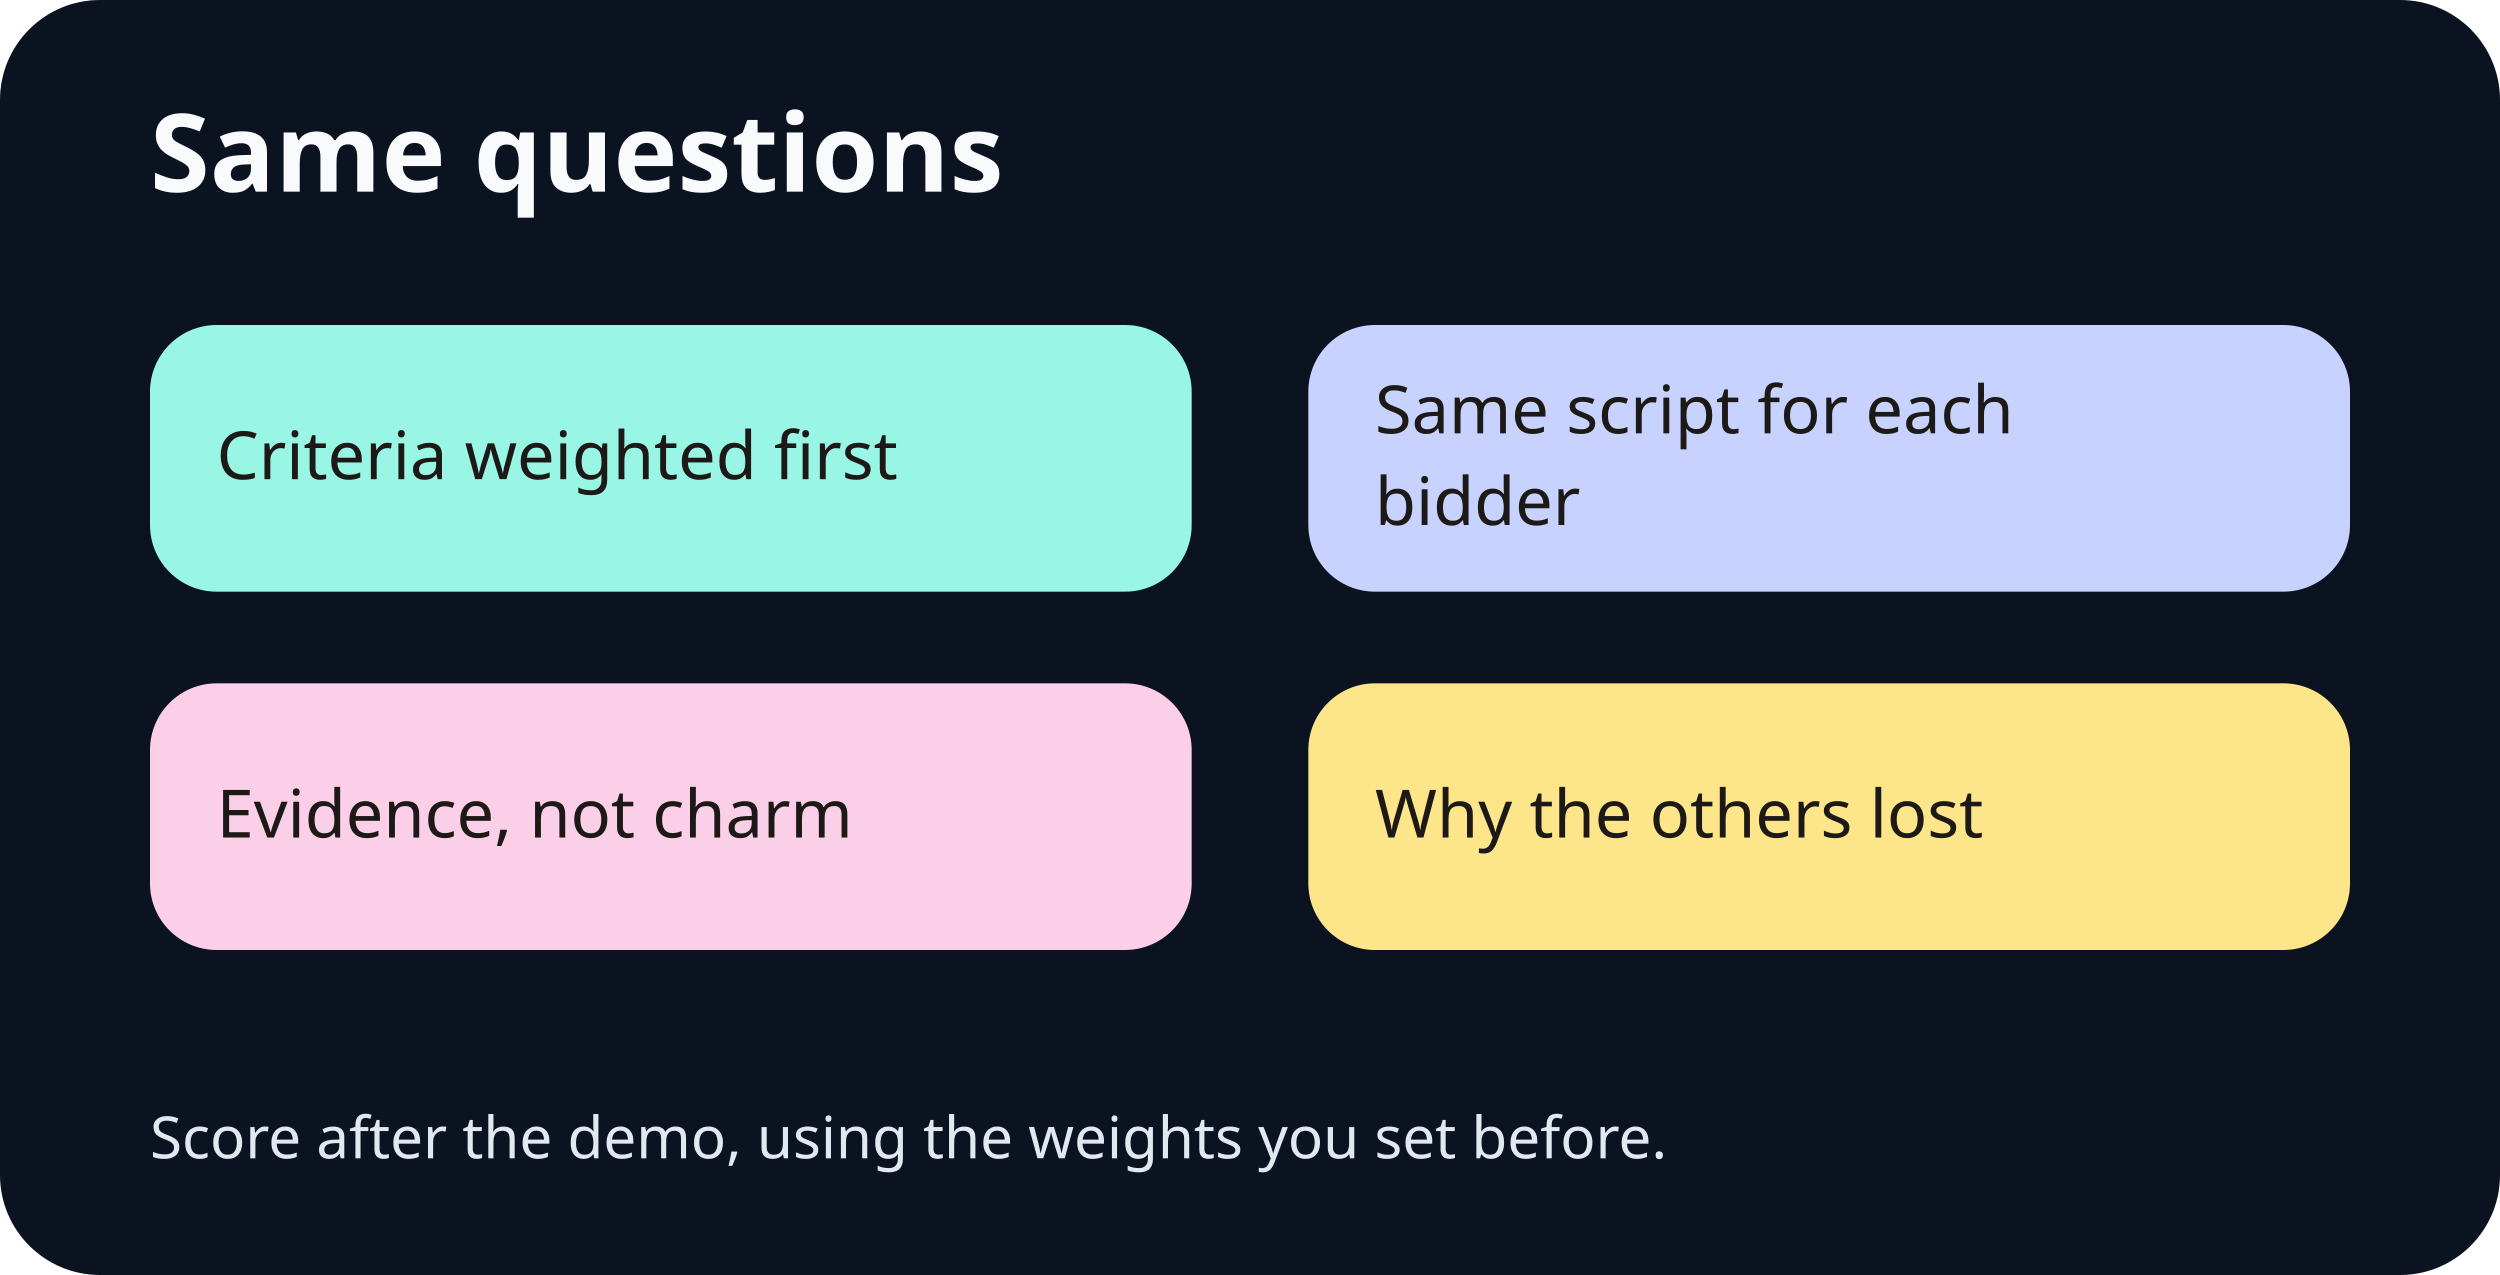
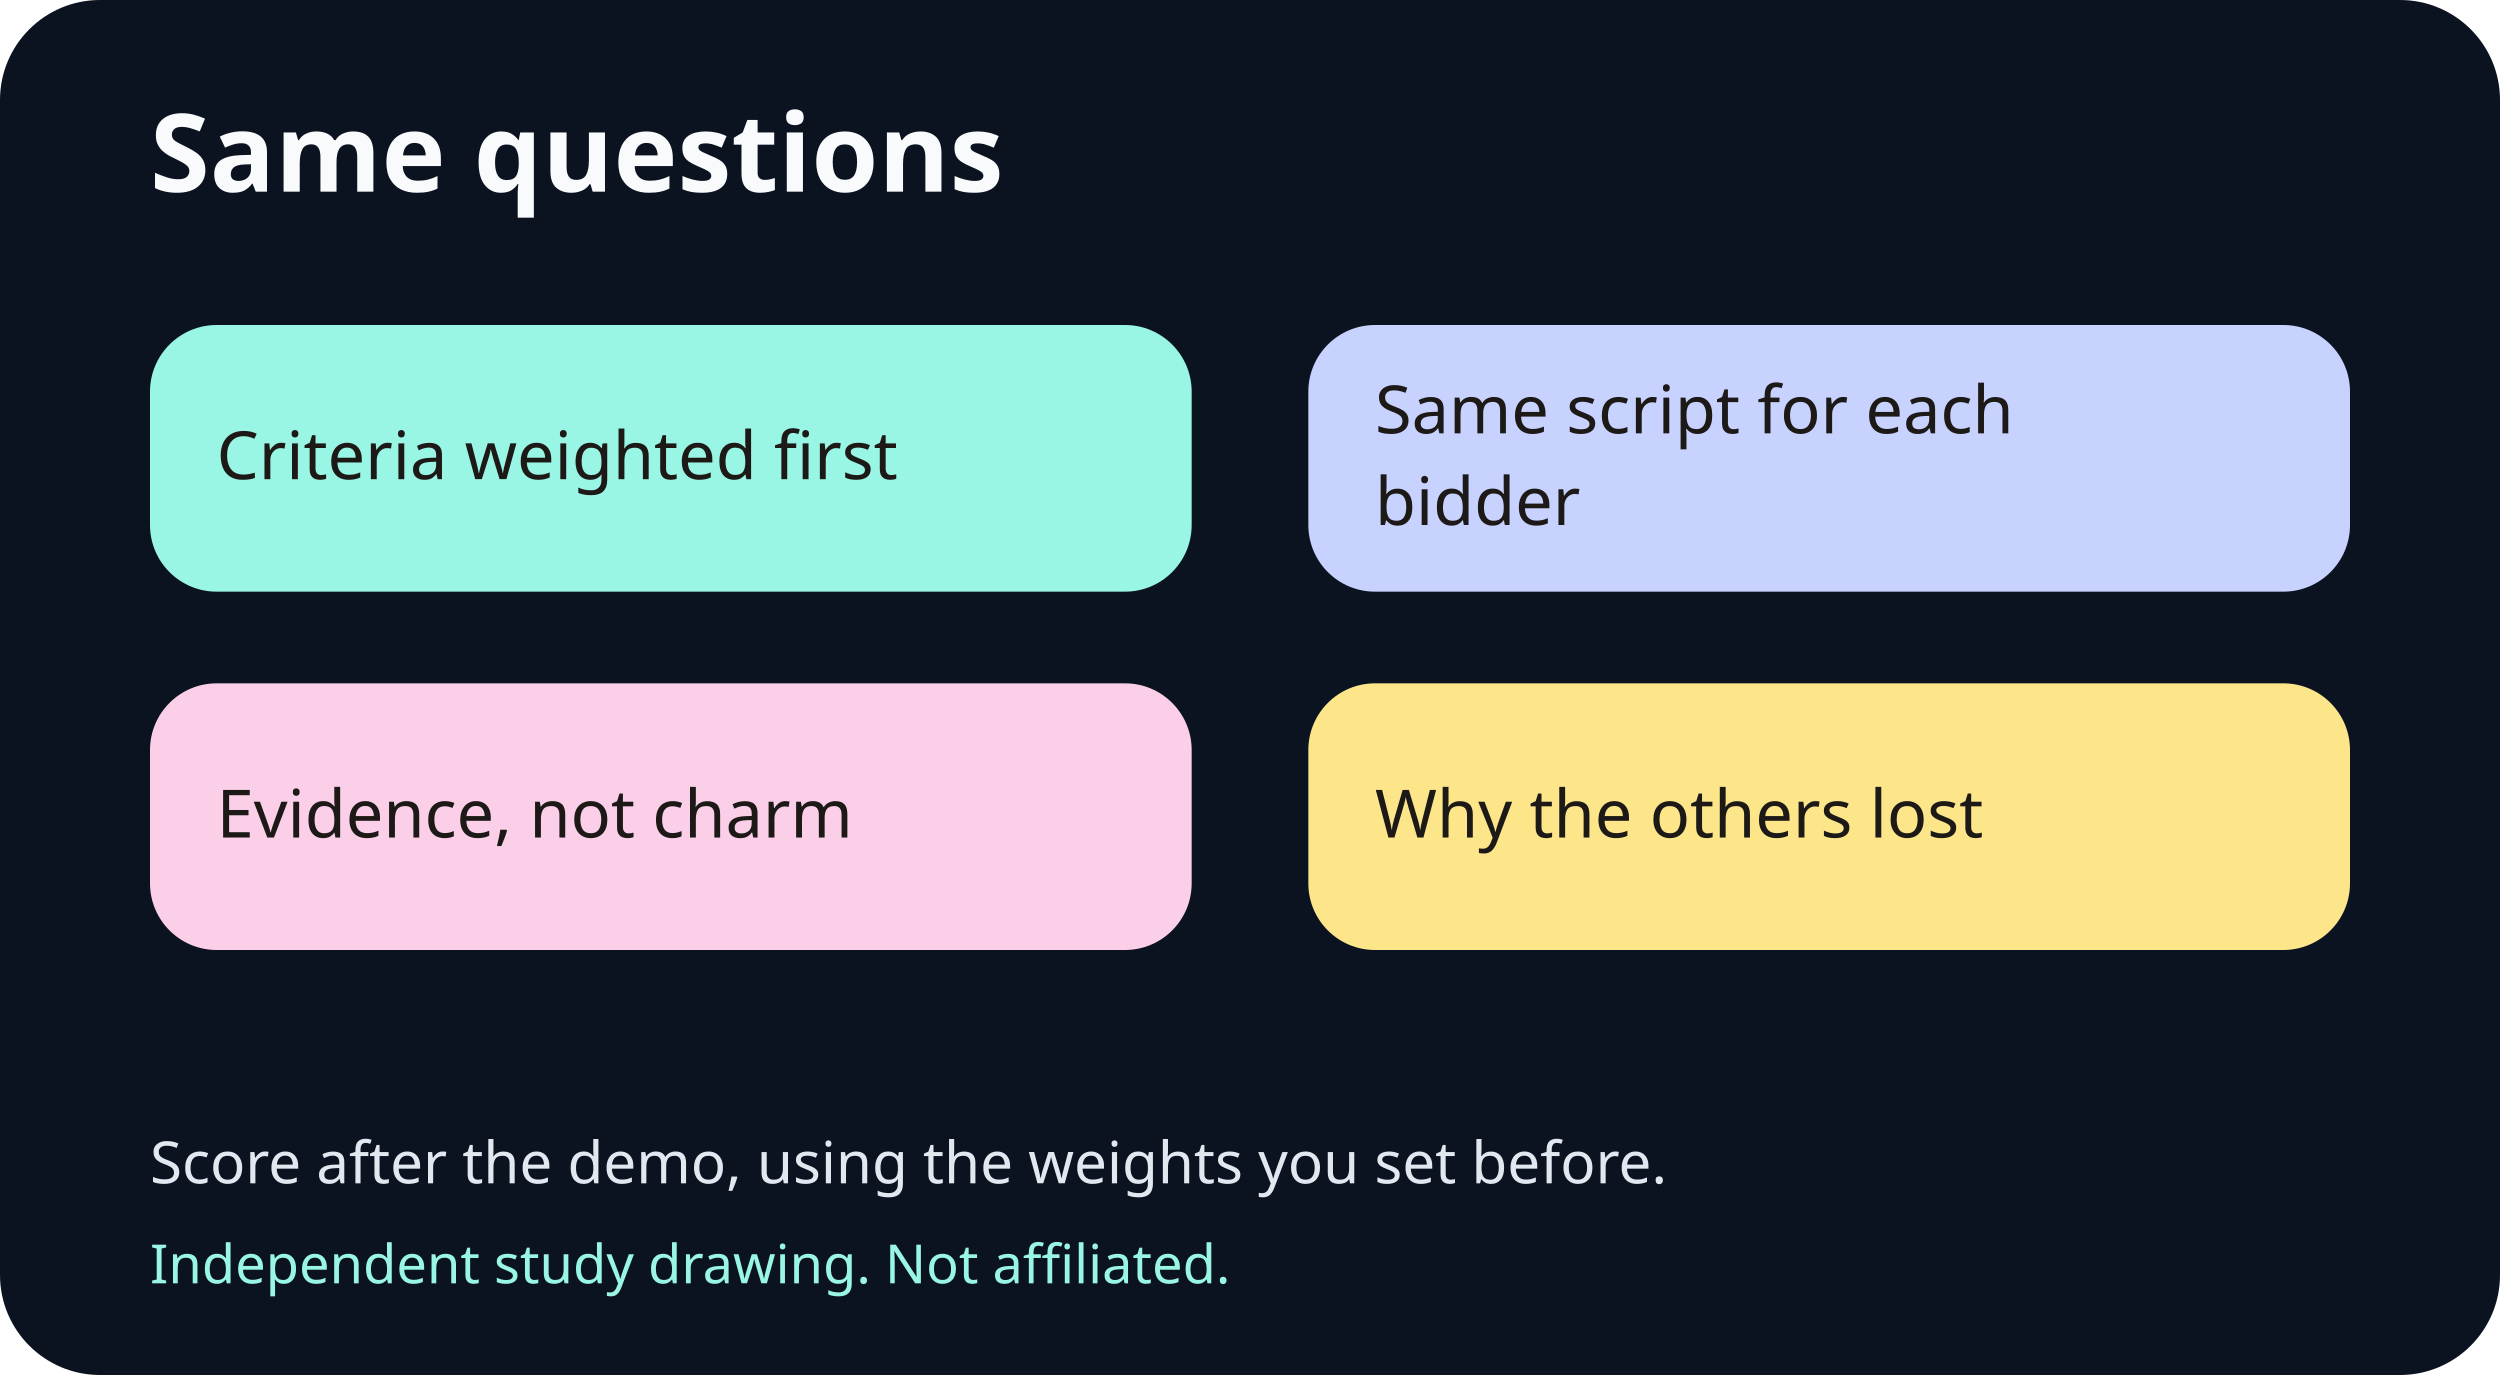
- <svg xmlns="http://www.w3.org/2000/svg" viewBox="0 0 600 306" role="img">
+ <svg xmlns="http://www.w3.org/2000/svg" viewBox="0 0 600 330" role="img">
  <style>
@keyframes baPulse { 50% { opacity: 0.78 } }
.ba-box { animation: baPulse 2.8s ease-in-out infinite; transform-box: fill-box; transform-origin: center; }
@media (prefers-reduced-motion: reduce) { .ba-box { animation: none } }
</style>
  <rect width="100%" height="100%" rx="24" fill="#0b1220" />
  <text x="36" y="46" fill="#f8fafc" font-family="Segoe UI, sans-serif" font-size="26" font-weight="700">Same questions</text>
  <rect class="ba-box" x="36" y="78" width="250" height="64" rx="16" fill="#99f6e4" />
  <text x="52" y="115.0" fill="#1c1917" font-family="Segoe UI, sans-serif" font-size="16">Criteria weighted first</text>
  <rect class="ba-box" x="314" y="78" width="250" height="64" rx="16" fill="#c7d2fe" />
  <text x="330" y="104.0" fill="#1c1917" font-family="Segoe UI, sans-serif" font-size="16">Same script for each</text>
  <text x="330" y="126.0" fill="#1c1917" font-family="Segoe UI, sans-serif" font-size="16">bidder</text>
  <rect class="ba-box" x="36" y="164" width="250" height="64" rx="16" fill="#fbcfe8" />
  <text x="52" y="201.0" fill="#1c1917" font-family="Segoe UI, sans-serif" font-size="16">Evidence, not charm</text>
  <rect class="ba-box" x="314" y="164" width="250" height="64" rx="16" fill="#fde68a" />
  <text x="330" y="201.0" fill="#1c1917" font-family="Segoe UI, sans-serif" font-size="16">Why the others lost</text>
-   <text x="36" y="278" fill="#e2e8f0" font-family="Segoe UI, sans-serif" font-size="14">Score after the demo, using the weights you set before.</text>
+   <text x="36" y="284" fill="#e2e8f0" font-family="Segoe UI, sans-serif" font-size="14">Score after the demo, using the weights you set before.</text>
+   <text x="36" y="308" fill="#99f6e4" font-family="Segoe UI, sans-serif" font-size="13">Independent study drawing. Not affiliated.</text>
</svg>
